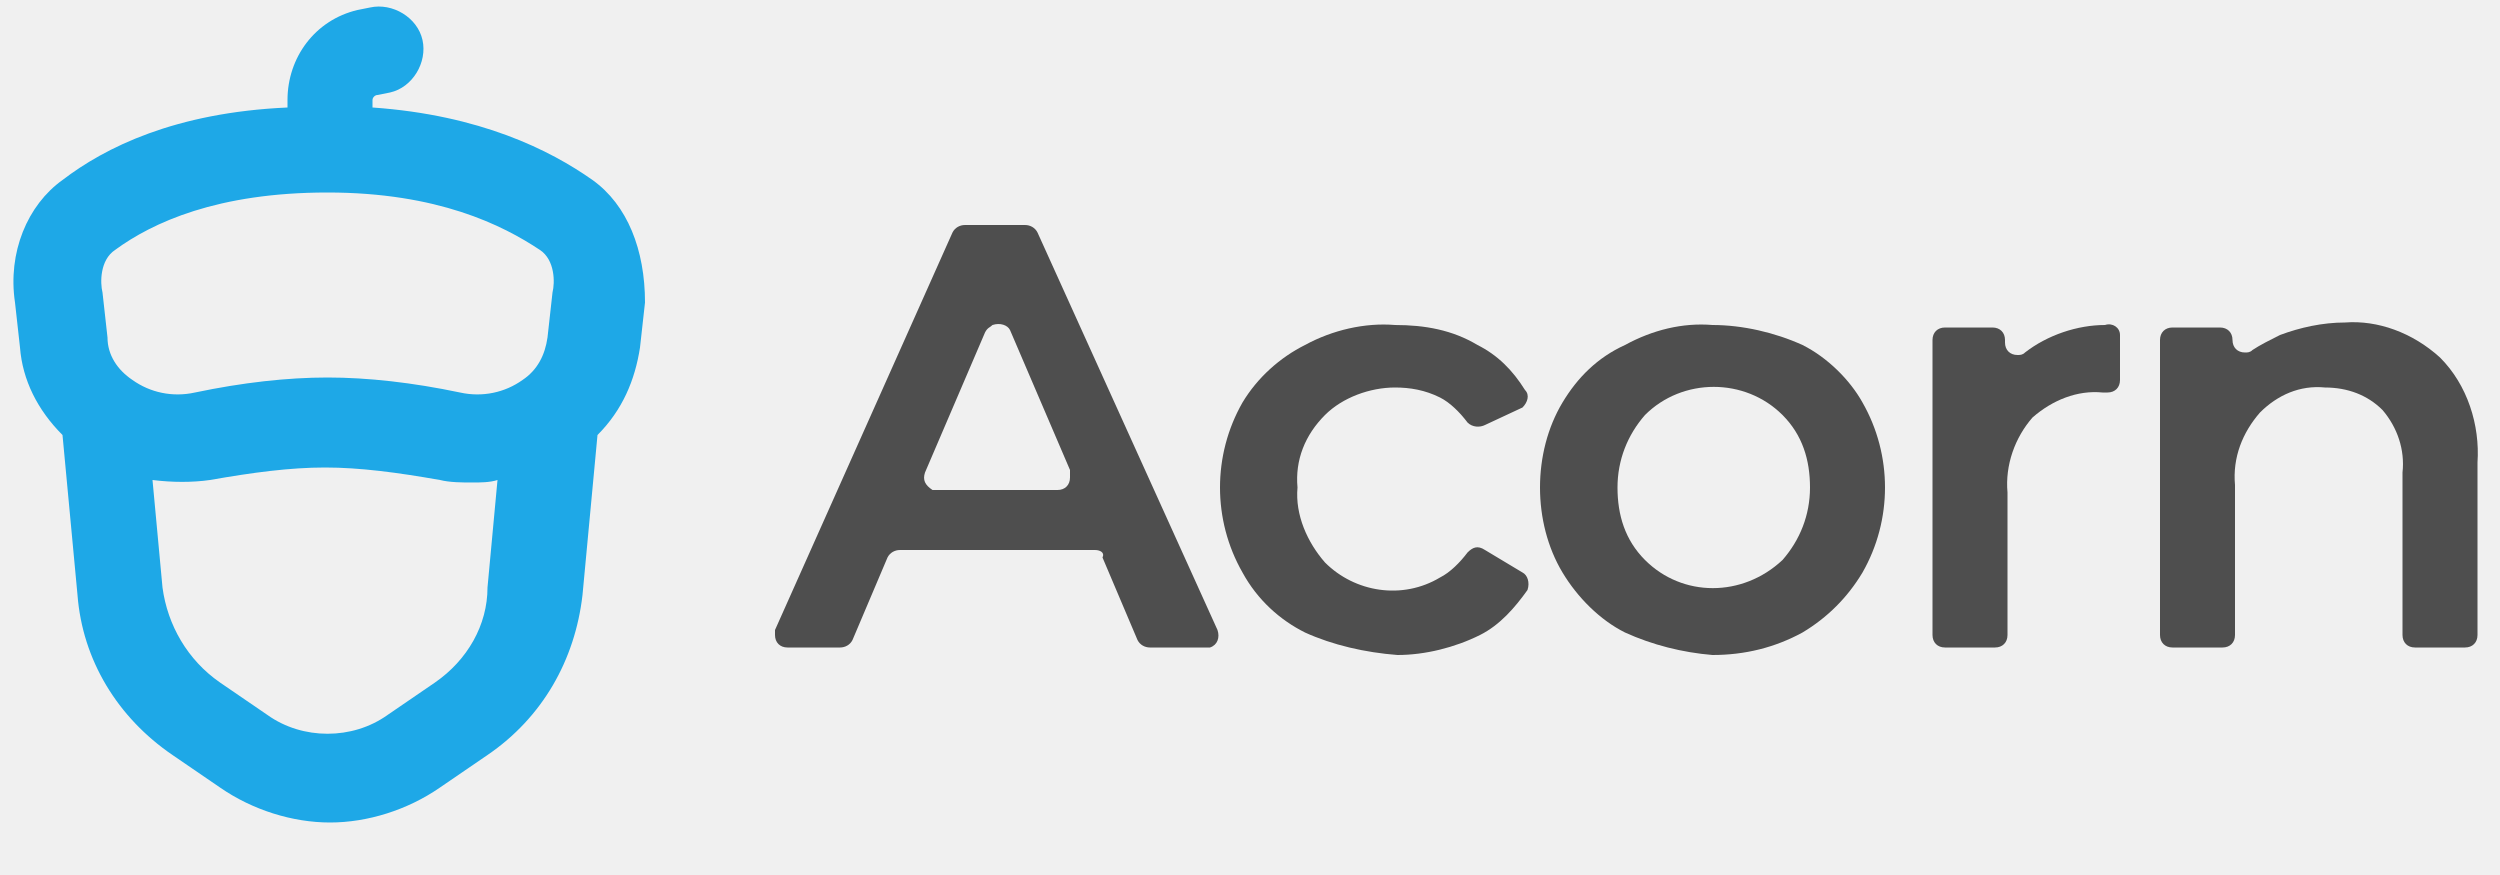
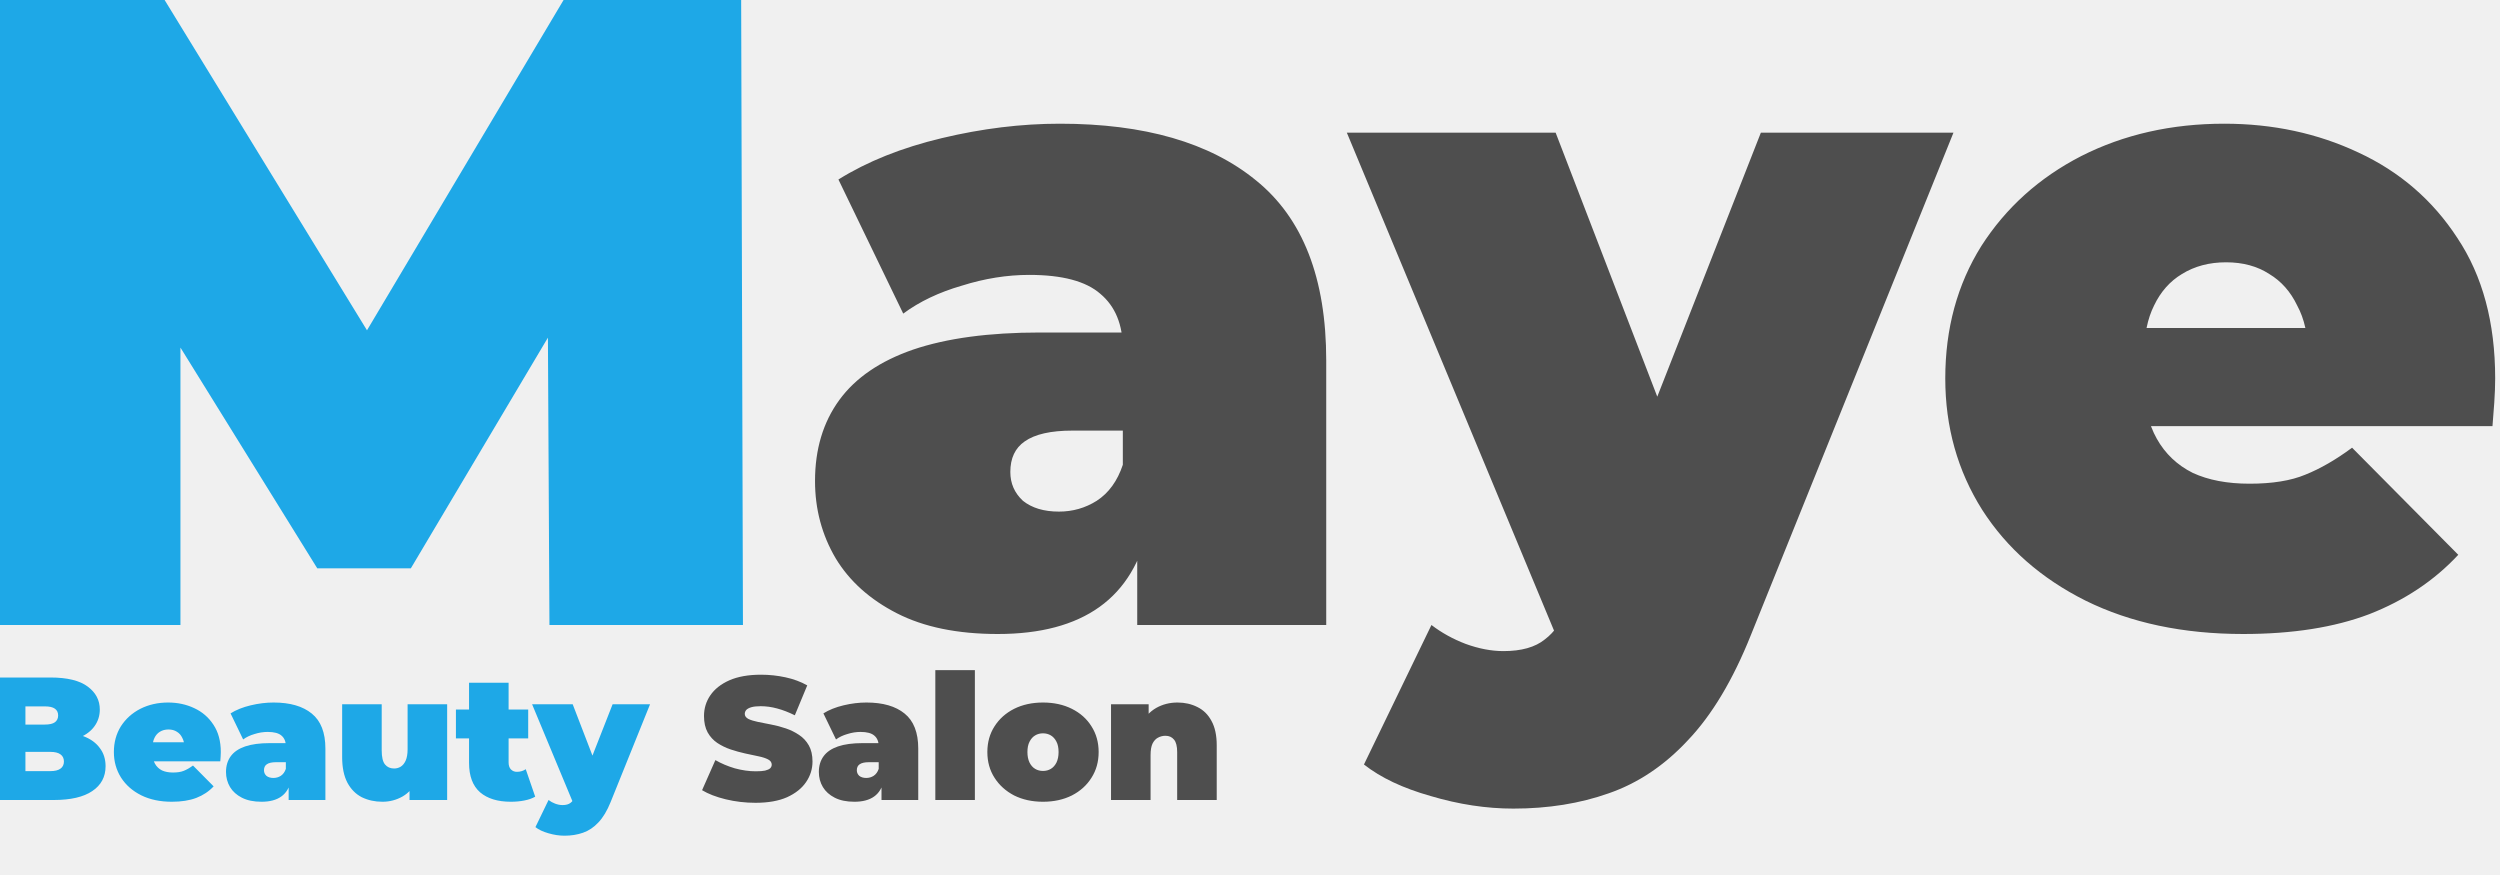
- <svg xmlns="http://www.w3.org/2000/svg" version="1.1" id="katman_1" x="0px" y="0px" viewBox="0 0 100 35" style="enable-background:new 0 0 100 35;" xml:space="preserve">
-   <style type="text/css">
- 	.st0{fill:#4E4E4E;}
- 	.st1{fill:#1EA8E7;}
- </style>
-   <path class="st0" d="M43.8,22H36c-0.2,0-0.4,0.1-0.5,0.3l-1.4,3.3c-0.1,0.2-0.3,0.3-0.5,0.3h-2.1c-0.3,0-0.5-0.2-0.5-0.5  c0-0.1,0-0.1,0-0.2l7.1-15.9C38.2,9.1,38.4,9,38.6,9H41c0.2,0,0.4,0.1,0.5,0.3l7.2,15.9c0.1,0.3,0,0.6-0.3,0.7c-0.1,0-0.1,0-0.2,0  H46c-0.2,0-0.4-0.1-0.5-0.3l-1.4-3.3C44.2,22.1,44,22,43.8,22z M42.8,18.8l-2.4-5.6C40.3,13,40,12.9,39.7,13  c-0.1,0.1-0.2,0.1-0.3,0.3L37,18.9c-0.1,0.3,0,0.5,0.3,0.7c0.1,0,0.1,0,0.2,0h4.8c0.3,0,0.5-0.2,0.5-0.5  C42.8,19,42.8,18.9,42.8,18.8L42.8,18.8z" />
-   <path class="st0" d="M52.2,25.3c-1-0.5-1.9-1.3-2.5-2.4c-1.2-2.1-1.2-4.7,0-6.8c0.6-1,1.5-1.8,2.5-2.3c1.1-0.6,2.4-0.9,3.6-0.8  c1.2,0,2.3,0.2,3.3,0.8c0.8,0.4,1.4,1,1.9,1.8c0.2,0.2,0.1,0.5-0.1,0.7l0,0L59.4,17c-0.2,0.1-0.5,0.1-0.7-0.1  c-0.3-0.4-0.7-0.8-1.1-1c-0.6-0.3-1.2-0.4-1.8-0.4c-1,0-2.1,0.4-2.8,1.1c-0.8,0.8-1.2,1.8-1.1,2.9c-0.1,1.1,0.4,2.2,1.1,3  c1.2,1.2,3.1,1.5,4.6,0.6c0.4-0.2,0.8-0.6,1.1-1c0.2-0.2,0.4-0.3,0.7-0.1l1.5,0.9c0.2,0.1,0.3,0.4,0.2,0.7l0,0  c-0.5,0.7-1.1,1.4-1.9,1.8c-1,0.5-2.2,0.8-3.3,0.8C54.6,26.1,53.3,25.8,52.2,25.3z" />
-   <path class="st0" d="M65,25.3c-1-0.5-1.9-1.4-2.5-2.4s-0.9-2.2-0.9-3.4c0-1.2,0.3-2.4,0.9-3.4c0.6-1,1.4-1.8,2.5-2.3  c1.1-0.6,2.3-0.9,3.5-0.8c1.2,0,2.5,0.3,3.6,0.8c1,0.5,1.9,1.4,2.4,2.3c1.2,2.1,1.2,4.7,0,6.8c-0.6,1-1.4,1.8-2.4,2.4  c-1.1,0.6-2.3,0.9-3.6,0.9C67.3,26.1,66.1,25.8,65,25.3z M71.3,22.4c0.7-0.8,1.1-1.8,1.1-2.9s-0.3-2.1-1.1-2.9c-1.5-1.5-4-1.5-5.5,0  c-0.7,0.8-1.1,1.8-1.1,2.9s0.3,2.1,1.1,2.9C67.3,23.9,69.7,23.9,71.3,22.4z" />
-   <path class="st0" d="M84.8,13.4v1.8c0,0.3-0.2,0.5-0.5,0.5l0,0h-0.2c-1-0.1-2,0.3-2.8,1c-0.7,0.8-1.1,1.9-1,3v5.7  c0,0.3-0.2,0.5-0.5,0.5l0,0h-2c-0.3,0-0.5-0.2-0.5-0.5l0,0V13.6c0-0.3,0.2-0.5,0.5-0.5h1.9c0.3,0,0.5,0.2,0.5,0.5l0,0v0.1  c0,0.3,0.2,0.5,0.5,0.5c0.1,0,0.2,0,0.3-0.1c0.9-0.7,2.1-1.1,3.2-1.1C84.5,12.9,84.8,13.1,84.8,13.4L84.8,13.4z" />
-   <path class="st0" d="M97.6,14.3c1.1,1.1,1.6,2.7,1.5,4.2v6.9c0,0.3-0.2,0.5-0.5,0.5l0,0h-2c-0.3,0-0.5-0.2-0.5-0.5l0,0v-6.5  c0.1-0.9-0.2-1.8-0.8-2.5c-0.6-0.6-1.4-0.9-2.3-0.9c-1-0.1-1.9,0.3-2.6,1c-0.7,0.8-1.1,1.8-1,2.9v6c0,0.3-0.2,0.5-0.5,0.5l0,0h-2  c-0.3,0-0.5-0.2-0.5-0.5l0,0V13.6c0-0.3,0.2-0.5,0.5-0.5l0,0h1.9c0.3,0,0.5,0.2,0.5,0.5l0,0c0,0.3,0.2,0.5,0.5,0.5  c0.1,0,0.2,0,0.3-0.1c0.3-0.2,0.7-0.4,1.1-0.6c0.8-0.3,1.7-0.5,2.6-0.5C95.1,12.8,96.5,13.3,97.6,14.3z" />
-   <path class="st1" d="M23.7,7.2c-1.7-1.2-4.5-2.6-8.8-2.9V4c0-0.1,0.1-0.2,0.2-0.2l0.5-0.1c0.9-0.2,1.5-1.2,1.3-2.1  c-0.2-0.9-1.2-1.5-2.1-1.3l-0.5,0.1c-1.7,0.4-2.8,1.9-2.8,3.6v0.3C7,4.5,4.2,5.9,2.5,7.2c-1.4,1-2.2,2.9-1.9,4.9l0.2,1.8  c0.1,1.3,0.7,2.5,1.7,3.5l0.6,6.4c0.2,2.6,1.6,4.9,3.8,6.4l1.9,1.3c1.3,0.9,2.9,1.4,4.4,1.4s3.1-0.5,4.4-1.4l1.9-1.3  c2.2-1.5,3.5-3.8,3.8-6.4l0.6-6.4c1-1,1.5-2.2,1.7-3.5l0.2-1.8C25.8,10,25.1,8.2,23.7,7.2z M4.6,10c1.5-1.1,4.1-2.3,8.5-2.3  s7,1.3,8.5,2.3c0.6,0.4,0.6,1.3,0.5,1.7l-0.2,1.8c-0.1,0.7-0.4,1.3-1,1.7c-0.7,0.5-1.6,0.7-2.5,0.5c-1.9-0.4-3.7-0.6-5.3-0.6  s-3.4,0.2-5.3,0.6c-0.9,0.2-1.8,0-2.5-0.5c-0.6-0.4-1-1-1-1.7l-0.2-1.8C4,11.3,4,10.4,4.6,10z M17.4,27.3l-1.9,1.3  c-1.4,1-3.4,1-4.8,0l-1.9-1.3c-1.3-0.9-2.1-2.3-2.3-3.8l-0.4-4.3c0.8,0.1,1.6,0.1,2.3,0c1.7-0.3,3.2-0.5,4.6-0.5s2.9,0.2,4.6,0.5  c0.4,0.1,0.9,0.1,1.3,0.1c0.3,0,0.7,0,1-0.1l-0.4,4.3C19.5,25,18.7,26.4,17.4,27.3z" />
+ <svg xmlns="http://www.w3.org/2000/svg" width="100" height="35" viewBox="0 0 100 35" fill="none">
+   <g clip-path="url(#clip0_54_100)">
+     <path d="M-0.522 25V-0.2H6.462L16.542 16.252H12.87L22.662 -0.2H29.646L29.718 25H21.978L21.906 11.464H23.13L16.434 22.732H12.69L5.706 11.464H7.218V25H-0.522Z" fill="#1EA8E7" />
+     <path d="M45.489 25V21.508L44.913 20.572V13.948C44.913 12.988 44.613 12.256 44.013 11.752C43.437 11.248 42.489 10.996 41.169 10.996C40.281 10.996 39.381 11.14 38.469 11.428C37.557 11.692 36.777 12.064 36.129 12.544L33.537 7.18C34.689 6.46 36.069 5.908 37.677 5.524C39.285 5.14 40.857 4.948 42.393 4.948C45.777 4.948 48.393 5.704 50.241 7.216C52.113 8.728 53.049 11.128 53.049 14.416V25H45.489ZM39.909 25.36C38.301 25.36 36.957 25.084 35.877 24.532C34.797 23.98 33.981 23.248 33.429 22.336C32.877 21.4 32.601 20.368 32.601 19.24C32.601 17.968 32.925 16.888 33.573 16C34.221 15.112 35.205 14.44 36.525 13.984C37.869 13.528 39.561 13.3 41.601 13.3H45.705V17.224H42.897C42.033 17.224 41.397 17.368 40.989 17.656C40.605 17.92 40.413 18.328 40.413 18.88C40.413 19.336 40.581 19.72 40.917 20.032C41.277 20.32 41.757 20.464 42.357 20.464C42.909 20.464 43.413 20.32 43.869 20.032C44.349 19.72 44.697 19.24 44.913 18.592L45.957 21.004C45.645 22.468 44.985 23.56 43.977 24.28C42.969 25 41.613 25.36 39.909 25.36ZM60.534 32.344C59.454 32.344 58.35 32.176 57.222 31.84C56.118 31.528 55.23 31.108 54.558 30.58L57.258 25C57.666 25.312 58.122 25.564 58.626 25.756C59.154 25.948 59.658 26.044 60.138 26.044C60.858 26.044 61.41 25.888 61.794 25.576C62.178 25.288 62.49 24.844 62.73 24.244L63.558 22.156L64.134 21.364L70.434 5.308H78.138L70.038 25.396C69.318 27.196 68.478 28.6 67.518 29.608C66.582 30.616 65.526 31.324 64.35 31.732C63.198 32.14 61.926 32.344 60.534 32.344ZM62.442 25.9L53.874 5.308H62.226L68.13 20.644L62.442 25.9ZM89.727 25.36C87.327 25.36 85.227 24.916 83.427 24.028C81.651 23.14 80.271 21.928 79.287 20.392C78.303 18.832 77.811 17.08 77.811 15.136C77.811 13.144 78.291 11.38 79.251 9.844C80.235 8.308 81.567 7.108 83.247 6.244C84.951 5.38 86.859 4.948 88.971 4.948C90.915 4.948 92.703 5.332 94.335 6.1C95.991 6.868 97.311 8.008 98.295 9.52C99.303 11.032 99.807 12.904 99.807 15.136C99.807 15.424 99.795 15.748 99.771 16.108C99.747 16.444 99.723 16.756 99.699 17.044H84.543V13.12H95.379L92.319 14.164C92.319 13.396 92.175 12.748 91.887 12.22C91.623 11.668 91.251 11.248 90.771 10.96C90.291 10.648 89.715 10.492 89.043 10.492C88.371 10.492 87.783 10.648 87.279 10.96C86.799 11.248 86.427 11.668 86.163 12.22C85.899 12.748 85.767 13.396 85.767 14.164V15.388C85.767 16.228 85.935 16.948 86.271 17.548C86.607 18.148 87.087 18.604 87.711 18.916C88.335 19.204 89.091 19.348 89.979 19.348C90.891 19.348 91.635 19.228 92.211 18.988C92.811 18.748 93.435 18.388 94.083 17.908L98.331 22.192C97.371 23.224 96.183 24.016 94.767 24.568C93.375 25.096 91.695 25.36 89.727 25.36Z" fill="#4E4E4E" />
+     <path d="M-0.607 32V27.1H2.011C2.688 27.1 3.187 27.221 3.509 27.464C3.831 27.702 3.992 28.008 3.992 28.381C3.992 28.628 3.922 28.85 3.782 29.046C3.647 29.237 3.448 29.389 3.187 29.501C2.926 29.613 2.604 29.669 2.221 29.669L2.361 29.291C2.744 29.291 3.073 29.345 3.348 29.452C3.628 29.559 3.843 29.716 3.992 29.921C4.146 30.122 4.223 30.364 4.223 30.649C4.223 31.074 4.046 31.405 3.691 31.643C3.341 31.881 2.828 32 2.151 32H-0.607ZM1.017 30.845H2.011C2.193 30.845 2.328 30.812 2.417 30.747C2.51 30.682 2.557 30.586 2.557 30.46C2.557 30.334 2.51 30.238 2.417 30.173C2.328 30.108 2.193 30.075 2.011 30.075H0.905V28.983H1.787C1.974 28.983 2.109 28.953 2.193 28.892C2.282 28.827 2.326 28.736 2.326 28.619C2.326 28.498 2.282 28.407 2.193 28.346C2.109 28.285 1.974 28.255 1.787 28.255H1.017V30.845ZM6.872 32.07C6.406 32.07 5.997 31.984 5.647 31.811C5.302 31.638 5.034 31.403 4.842 31.104C4.651 30.801 4.555 30.46 4.555 30.082C4.555 29.695 4.649 29.352 4.835 29.053C5.027 28.754 5.286 28.521 5.612 28.353C5.944 28.185 6.315 28.101 6.725 28.101C7.103 28.101 7.451 28.176 7.768 28.325C8.09 28.474 8.347 28.696 8.538 28.99C8.734 29.284 8.832 29.648 8.832 30.082C8.832 30.138 8.83 30.201 8.825 30.271C8.821 30.336 8.816 30.397 8.811 30.453H5.864V29.69H7.971L7.376 29.893C7.376 29.744 7.348 29.618 7.292 29.515C7.241 29.408 7.169 29.326 7.075 29.27C6.982 29.209 6.87 29.179 6.739 29.179C6.609 29.179 6.494 29.209 6.396 29.27C6.303 29.326 6.231 29.408 6.179 29.515C6.128 29.618 6.102 29.744 6.102 29.893V30.131C6.102 30.294 6.135 30.434 6.2 30.551C6.266 30.668 6.359 30.756 6.48 30.817C6.602 30.873 6.749 30.901 6.921 30.901C7.099 30.901 7.243 30.878 7.355 30.831C7.472 30.784 7.593 30.714 7.719 30.621L8.545 31.454C8.359 31.655 8.128 31.809 7.852 31.916C7.582 32.019 7.255 32.07 6.872 32.07ZM11.546 32V31.321L11.434 31.139V29.851C11.434 29.664 11.376 29.522 11.259 29.424C11.147 29.326 10.963 29.277 10.706 29.277C10.533 29.277 10.358 29.305 10.181 29.361C10.004 29.412 9.852 29.485 9.726 29.578L9.222 28.535C9.446 28.395 9.714 28.288 10.027 28.213C10.34 28.138 10.645 28.101 10.944 28.101C11.602 28.101 12.111 28.248 12.47 28.542C12.834 28.836 13.016 29.303 13.016 29.942V32H11.546ZM10.461 32.07C10.148 32.07 9.887 32.016 9.677 31.909C9.467 31.802 9.308 31.659 9.201 31.482C9.094 31.3 9.04 31.099 9.04 30.88C9.04 30.633 9.103 30.423 9.229 30.25C9.355 30.077 9.546 29.947 9.803 29.858C10.064 29.769 10.393 29.725 10.79 29.725H11.588V30.488H11.042C10.874 30.488 10.75 30.516 10.671 30.572C10.596 30.623 10.559 30.703 10.559 30.81C10.559 30.899 10.592 30.973 10.657 31.034C10.727 31.09 10.82 31.118 10.937 31.118C11.044 31.118 11.142 31.09 11.231 31.034C11.324 30.973 11.392 30.88 11.434 30.754L11.637 31.223C11.576 31.508 11.448 31.72 11.252 31.86C11.056 32 10.792 32.07 10.461 32.07ZM15.296 32.07C14.992 32.07 14.717 32.009 14.47 31.888C14.227 31.762 14.036 31.568 13.896 31.307C13.756 31.041 13.686 30.7 13.686 30.285V28.171H15.268V30.012C15.268 30.283 15.312 30.472 15.401 30.579C15.489 30.686 15.611 30.74 15.765 30.74C15.858 30.74 15.944 30.717 16.024 30.67C16.108 30.619 16.175 30.537 16.227 30.425C16.278 30.308 16.304 30.157 16.304 29.97V28.171H17.886V32H16.381V30.894L16.682 31.195C16.546 31.494 16.353 31.715 16.101 31.86C15.853 32 15.585 32.07 15.296 32.07ZM20.435 32.07C19.908 32.07 19.497 31.944 19.203 31.692C18.909 31.435 18.762 31.043 18.762 30.516V27.31H20.344V30.502C20.344 30.619 20.375 30.71 20.435 30.775C20.501 30.84 20.58 30.873 20.673 30.873C20.809 30.873 20.928 30.838 21.03 30.768L21.408 31.867C21.287 31.937 21.14 31.988 20.967 32.021C20.799 32.054 20.622 32.07 20.435 32.07ZM18.237 29.536V28.381H21.128V29.536H18.237ZM22.579 33.428C22.369 33.428 22.154 33.395 21.935 33.33C21.72 33.269 21.547 33.188 21.417 33.085L21.942 32C22.021 32.061 22.11 32.11 22.208 32.147C22.31 32.184 22.408 32.203 22.502 32.203C22.642 32.203 22.749 32.173 22.824 32.112C22.898 32.056 22.959 31.97 23.006 31.853L23.167 31.447L23.279 31.293L24.504 28.171H26.002L24.427 32.077C24.287 32.427 24.123 32.7 23.937 32.896C23.755 33.092 23.549 33.23 23.321 33.309C23.097 33.388 22.849 33.428 22.579 33.428ZM22.95 32.175L21.284 28.171H22.908L24.056 31.153L22.95 32.175Z" fill="#1EA8E7" />
+     <path d="M30.218 32.112C29.808 32.112 29.411 32.065 29.028 31.972C28.645 31.879 28.331 31.757 28.083 31.608L28.615 30.404C28.849 30.539 29.108 30.649 29.392 30.733C29.681 30.812 29.962 30.852 30.232 30.852C30.391 30.852 30.515 30.843 30.603 30.824C30.697 30.801 30.764 30.77 30.806 30.733C30.848 30.691 30.869 30.642 30.869 30.586C30.869 30.497 30.82 30.427 30.722 30.376C30.624 30.325 30.494 30.283 30.33 30.25C30.172 30.213 29.997 30.175 29.805 30.138C29.614 30.096 29.42 30.042 29.224 29.977C29.033 29.912 28.855 29.825 28.692 29.718C28.534 29.611 28.405 29.471 28.307 29.298C28.209 29.121 28.16 28.901 28.16 28.64C28.16 28.337 28.244 28.061 28.412 27.814C28.585 27.562 28.839 27.361 29.175 27.212C29.516 27.063 29.938 26.988 30.442 26.988C30.773 26.988 31.1 27.023 31.422 27.093C31.744 27.163 32.033 27.27 32.29 27.415L31.793 28.612C31.55 28.491 31.315 28.4 31.086 28.339C30.862 28.278 30.643 28.248 30.428 28.248C30.27 28.248 30.143 28.262 30.05 28.29C29.957 28.318 29.889 28.355 29.847 28.402C29.81 28.449 29.791 28.5 29.791 28.556C29.791 28.64 29.84 28.708 29.938 28.759C30.036 28.806 30.165 28.845 30.323 28.878C30.486 28.911 30.664 28.946 30.855 28.983C31.051 29.02 31.245 29.072 31.436 29.137C31.628 29.202 31.802 29.289 31.961 29.396C32.124 29.503 32.255 29.643 32.353 29.816C32.451 29.989 32.5 30.203 32.5 30.46C32.5 30.759 32.414 31.034 32.241 31.286C32.073 31.533 31.821 31.734 31.485 31.888C31.149 32.037 30.727 32.112 30.218 32.112ZM35.26 32V31.321L35.148 31.139V29.851C35.148 29.664 35.089 29.522 34.973 29.424C34.861 29.326 34.676 29.277 34.42 29.277C34.247 29.277 34.072 29.305 33.895 29.361C33.717 29.412 33.566 29.485 33.44 29.578L32.936 28.535C33.16 28.395 33.428 28.288 33.741 28.213C34.053 28.138 34.359 28.101 34.658 28.101C35.316 28.101 35.824 28.248 36.184 28.542C36.548 28.836 36.73 29.303 36.73 29.942V32H35.26ZM34.175 32.07C33.862 32.07 33.601 32.016 33.391 31.909C33.181 31.802 33.022 31.659 32.915 31.482C32.807 31.3 32.754 31.099 32.754 30.88C32.754 30.633 32.817 30.423 32.943 30.25C33.069 30.077 33.26 29.947 33.517 29.858C33.778 29.769 34.107 29.725 34.504 29.725H35.302V30.488H34.756C34.588 30.488 34.464 30.516 34.385 30.572C34.31 30.623 34.273 30.703 34.273 30.81C34.273 30.899 34.305 30.973 34.371 31.034C34.441 31.09 34.534 31.118 34.651 31.118C34.758 31.118 34.856 31.09 34.945 31.034C35.038 30.973 35.106 30.88 35.148 30.754L35.351 31.223C35.29 31.508 35.162 31.72 34.966 31.86C34.77 32 34.506 32.07 34.175 32.07ZM37.413 32V26.806H38.995V32H37.413ZM41.72 32.07C41.286 32.07 40.901 31.986 40.565 31.818C40.233 31.645 39.972 31.41 39.781 31.111C39.589 30.812 39.494 30.469 39.494 30.082C39.494 29.695 39.589 29.352 39.781 29.053C39.972 28.754 40.233 28.521 40.565 28.353C40.901 28.185 41.286 28.101 41.72 28.101C42.154 28.101 42.539 28.185 42.875 28.353C43.211 28.521 43.472 28.754 43.659 29.053C43.85 29.352 43.946 29.695 43.946 30.082C43.946 30.469 43.85 30.812 43.659 31.111C43.472 31.41 43.211 31.645 42.875 31.818C42.539 31.986 42.154 32.07 41.72 32.07ZM41.72 30.838C41.836 30.838 41.941 30.81 42.035 30.754C42.128 30.698 42.203 30.614 42.259 30.502C42.315 30.385 42.343 30.245 42.343 30.082C42.343 29.914 42.315 29.776 42.259 29.669C42.203 29.557 42.128 29.473 42.035 29.417C41.941 29.361 41.836 29.333 41.72 29.333C41.603 29.333 41.498 29.361 41.405 29.417C41.311 29.473 41.237 29.557 41.181 29.669C41.125 29.776 41.097 29.914 41.097 30.082C41.097 30.245 41.125 30.385 41.181 30.502C41.237 30.614 41.311 30.698 41.405 30.754C41.498 30.81 41.603 30.838 41.72 30.838ZM47.101 28.101C47.395 28.101 47.661 28.162 47.899 28.283C48.137 28.4 48.324 28.584 48.459 28.836C48.599 29.088 48.669 29.415 48.669 29.816V32H47.087V30.089C47.087 29.851 47.045 29.683 46.961 29.585C46.877 29.482 46.763 29.431 46.618 29.431C46.511 29.431 46.41 29.457 46.317 29.508C46.228 29.555 46.156 29.634 46.1 29.746C46.048 29.858 46.023 30.01 46.023 30.201V32H44.441V28.171H45.946V29.291L45.645 28.969C45.794 28.68 45.995 28.463 46.247 28.318C46.504 28.173 46.788 28.101 47.101 28.101Z" fill="#4E4E4E" />
+   </g>
+   <defs>
+     <clipPath id="clip0_54_100">
+       <rect width="100" height="35" fill="white" />
+     </clipPath>
+   </defs>
</svg>
